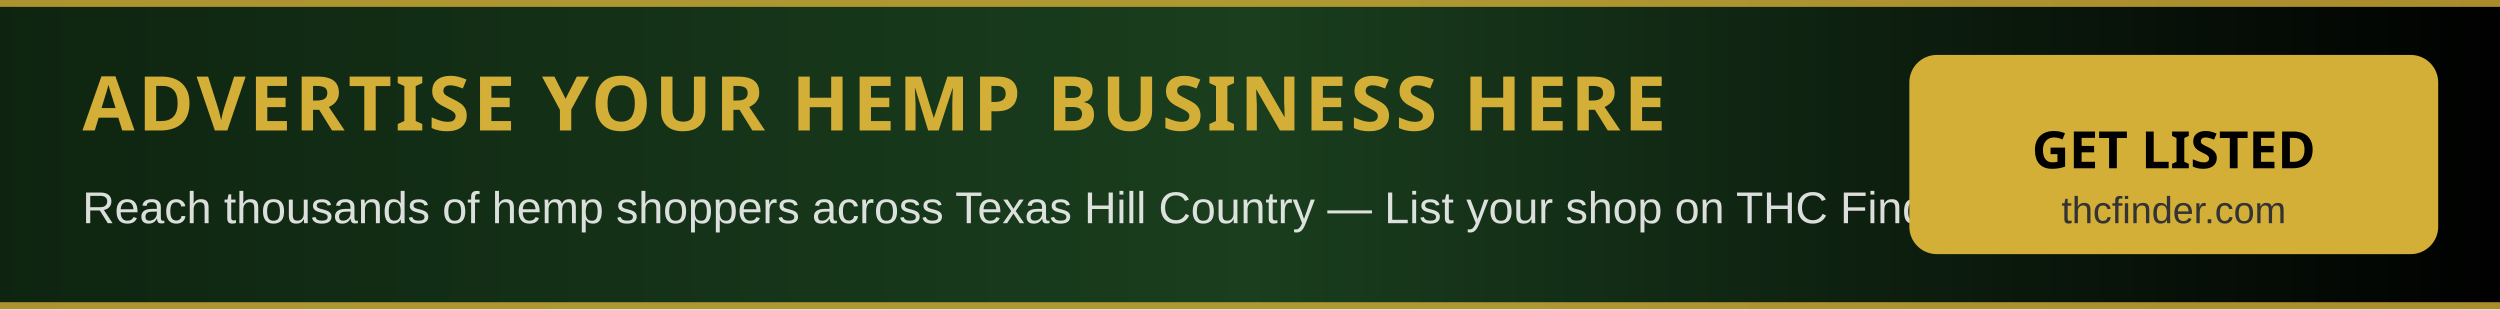
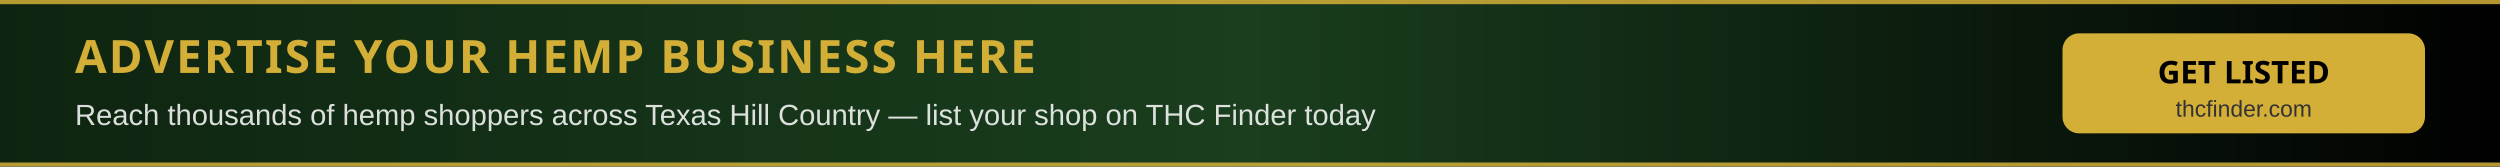
- <svg xmlns="http://www.w3.org/2000/svg" viewBox="0 0 728 90" width="728" height="90">
+ <svg xmlns="http://www.w3.org/2000/svg" viewBox="0 0 1200 80" width="1200" height="80" preserveAspectRatio="xMidYMid slice">
  <defs>
    <linearGradient id="bg" x1="0%" y1="0%" x2="100%" y2="0%">
      <stop offset="0%" style="stop-color:#0e2410" />
      <stop offset="50%" style="stop-color:#1A3E1E" />
      <stop offset="100%" style="stop-color:#000000" />
    </linearGradient>
  </defs>
-   <rect width="728" height="90" fill="url(#bg)" />
-   <rect x="0" y="0" width="728" height="2" fill="#D4AF37" opacity="0.8" />
-   <rect x="0" y="88" width="728" height="2" fill="#D4AF37" opacity="0.8" />
-   <text x="24" y="38" font-family="Arial Black, sans-serif" font-size="22" font-weight="900" fill="#D4AF37" letter-spacing="1">ADVERTISE YOUR HEMP BUSINESS HERE</text>
-   <text x="24" y="65" font-family="Arial, sans-serif" font-size="13" fill="#ffffff" opacity="0.85">Reach thousands of hemp shoppers across Texas Hill Country — List your shop on THC Finder today</text>
-   <rect x="556" y="16" width="154" height="58" rx="8" fill="#D4AF37" />
-   <text x="633" y="49" font-family="Arial Black, sans-serif" font-size="15" font-weight="900" fill="#000000" text-anchor="middle">GET LISTED</text>
-   <text x="633" y="65" font-family="Arial, sans-serif" font-size="11" fill="#333333" text-anchor="middle">thcfinder.com</text>
+   <rect width="1200" height="80" fill="url(#bg)" />
+   <rect x="0" y="0" width="1200" height="2" fill="#D4AF37" opacity="0.85" />
+   <rect x="0" y="78" width="1200" height="2" fill="#D4AF37" opacity="0.85" />
+   <text x="36" y="35" font-family="Arial Black, sans-serif" font-size="22" font-weight="900" fill="#D4AF37" letter-spacing="1">ADVERTISE YOUR HEMP BUSINESS HERE</text>
+   <text x="36" y="60" font-family="Arial, sans-serif" font-size="14" fill="#ffffff" opacity="0.85">Reach thousands of hemp shoppers across Texas Hill Country — list your shop on THC Finder today</text>
+   <rect x="990" y="16" width="174" height="48" rx="8" fill="#D4AF37" />
+   <text x="1077" y="40" font-family="Arial Black, sans-serif" font-size="15" font-weight="900" fill="#000000" text-anchor="middle">GET LISTED</text>
+   <text x="1077" y="56" font-family="Arial, sans-serif" font-size="11" fill="#333333" text-anchor="middle">thcfinder.com</text>
</svg>
